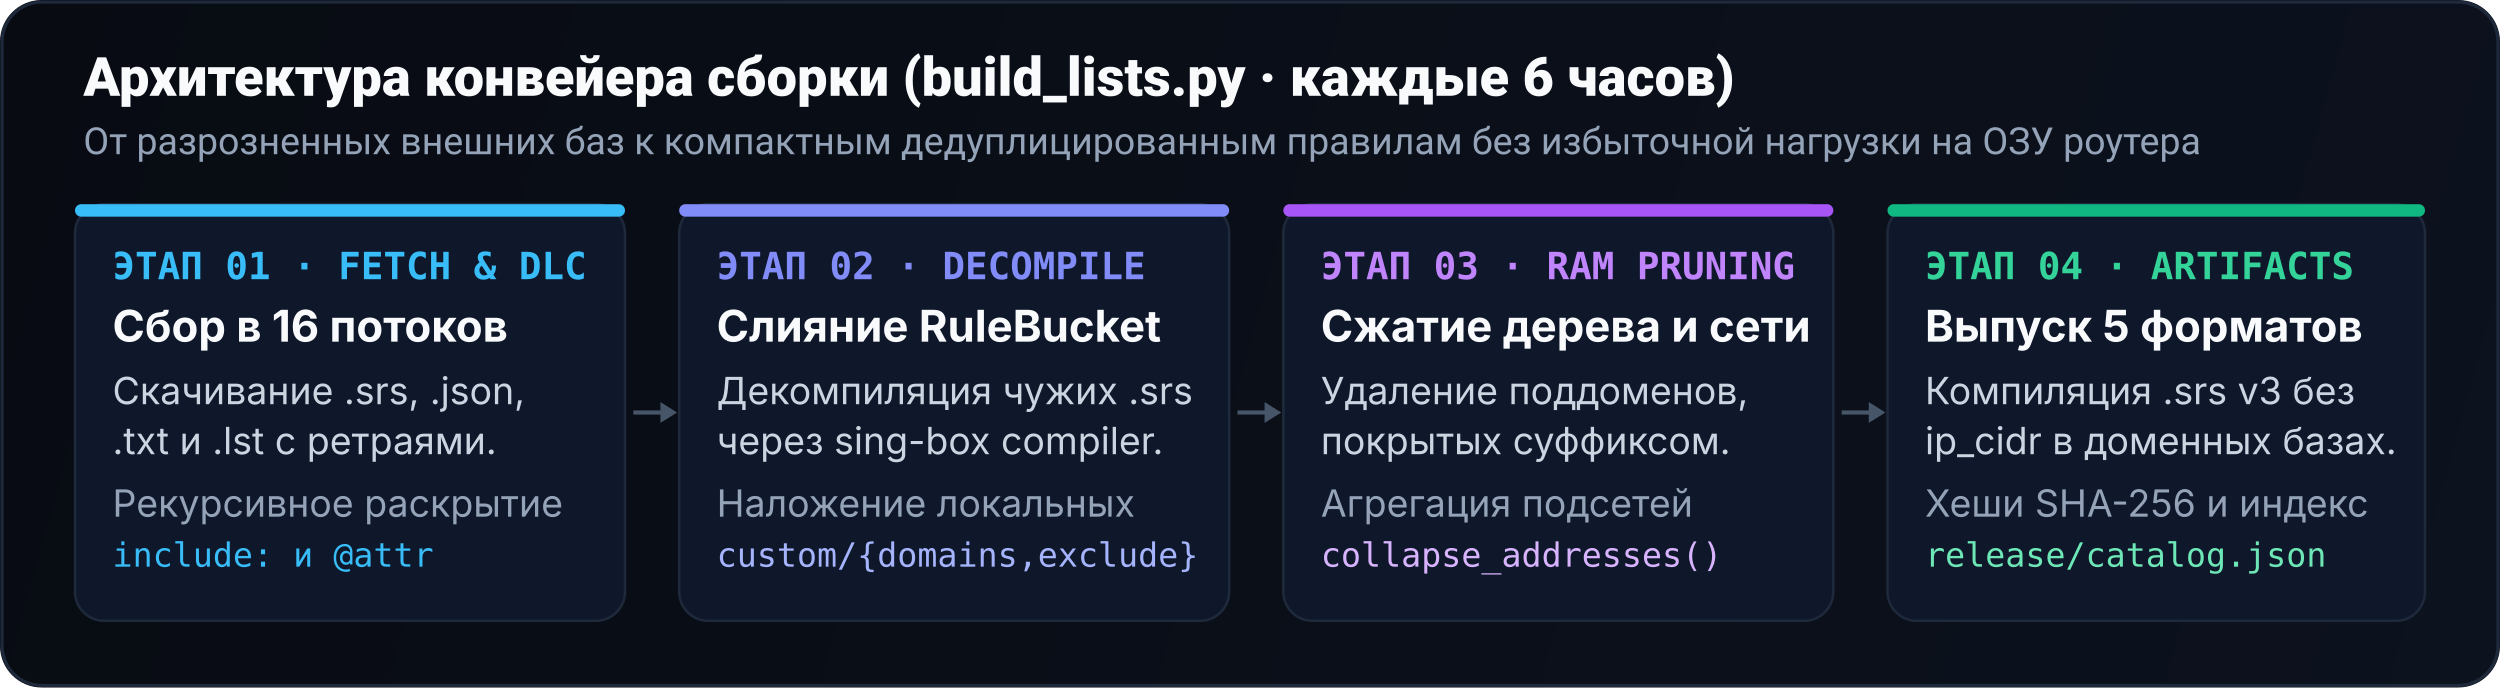
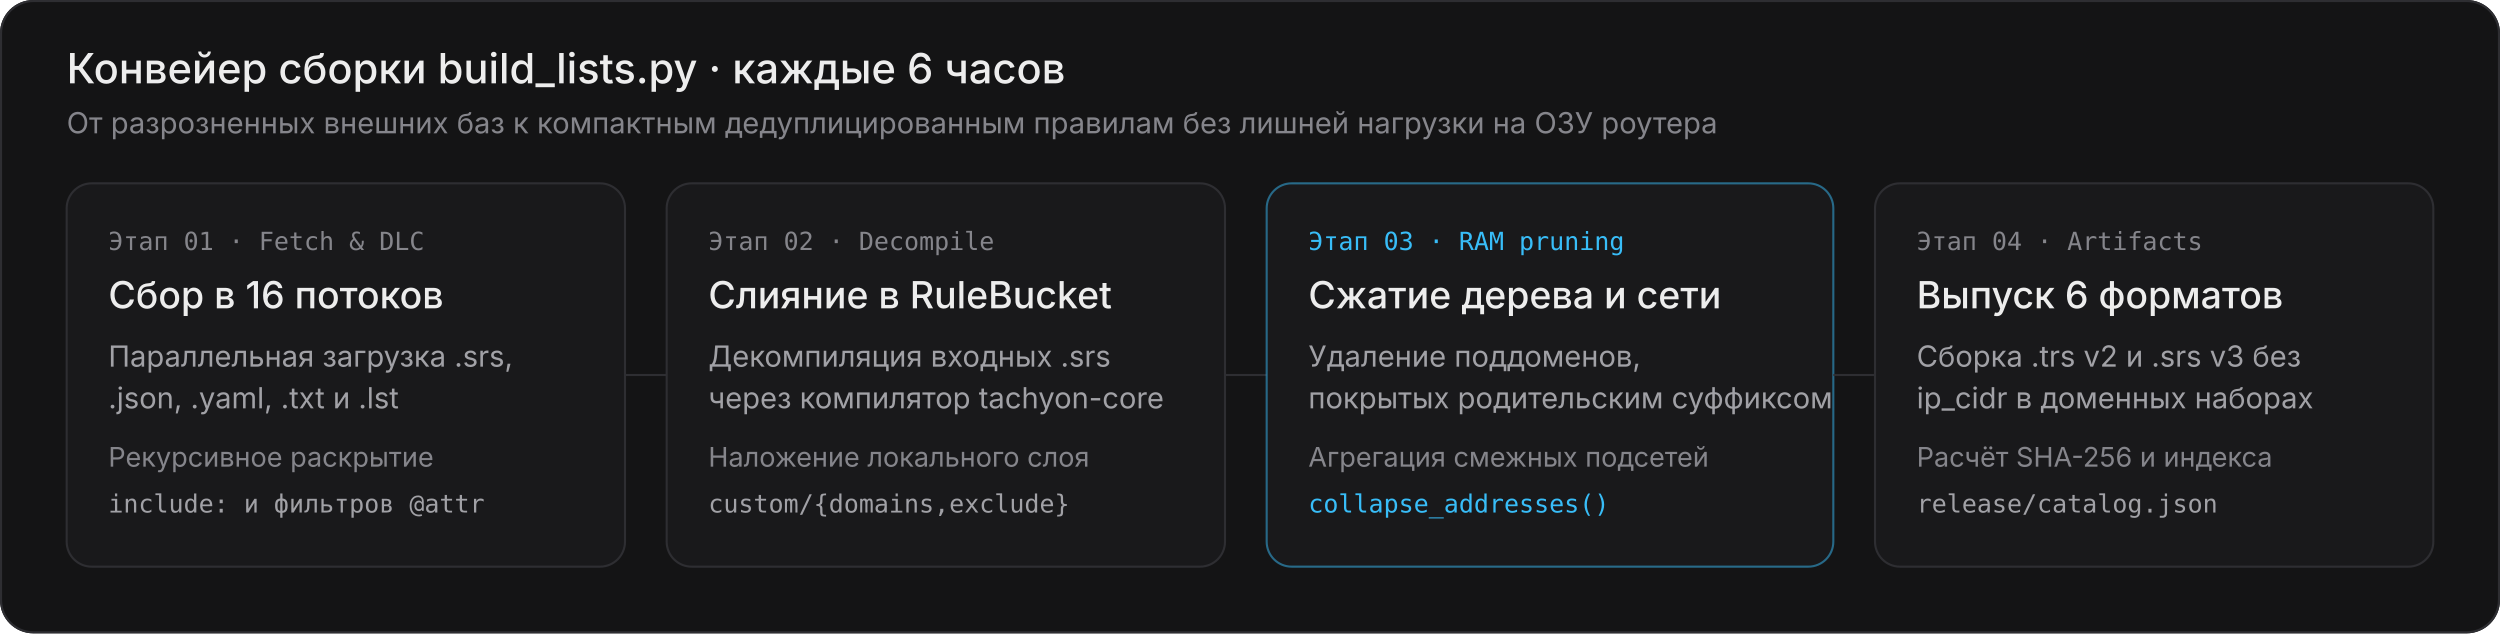
- <svg xmlns="http://www.w3.org/2000/svg" width="1200" height="330" viewBox="0 0 1200 330" role="img" aria-labelledby="title desc">
-   <defs>
-     <linearGradient id="pipe-bg" x1="0" y1="0" x2="1200" y2="330" gradientUnits="userSpaceOnUse">
-       <stop offset="0%" stop-color="#080B12" />
-       <stop offset="100%" stop-color="#0C121E" />
-     </linearGradient>
-   </defs>
-   <rect width="1200" height="330" rx="20" fill="url(#pipe-bg)" />
-   <rect x="1" y="1" width="1198" height="328" rx="19" fill="none" stroke="#1E293B" stroke-width="1.5" />
-   <text x="40" y="46" fill="#F8FAFC" font-family="-apple-system, BlinkMacSystemFont, 'Segoe UI', Roboto, sans-serif" font-size="26" font-weight="800">Архитектура конвейера сборки (build_lists.py · каждые 6 часов)</text>
-   <text x="40" y="74" fill="#94A3B8" font-family="-apple-system, BlinkMacSystemFont, 'Segoe UI', Roboto, sans-serif" font-size="18">От разрозненных внешних баз к компактным дедуплицированным правилам без избыточной нагрузки на ОЗУ роутера</text>
-   <g transform="translate(36, 98)">
-     <rect x="0" y="0" width="264" height="200" rx="14" fill="#0F172A" stroke="#1E293B" stroke-width="1.2" />
-     <rect x="0" y="0" width="264" height="6" rx="3" fill="#38BDF8" />
-     <text x="18" y="36" fill="#38BDF8" font-family="ui-monospace, SFMono-Regular, Menlo, Consolas, monospace" font-size="18" font-weight="700">ЭТАП 01 · FETCH &amp; DLC</text>
-     <text x="18" y="66" fill="#F8FAFC" font-family="-apple-system, BlinkMacSystemFont, 'Segoe UI', sans-serif" font-size="21" font-weight="700">Сбор в 16 потоков</text>
-     <text x="18" y="96" fill="#CBD5E1" font-family="-apple-system, BlinkMacSystemFont, 'Segoe UI', sans-serif" font-size="18">Скачивание .srs, .json,</text>
-     <text x="18" y="120" fill="#CBD5E1" font-family="-apple-system, BlinkMacSystemFont, 'Segoe UI', sans-serif" font-size="18">.txt и .lst с ретраями.</text>
-     <text x="18" y="150" fill="#94A3B8" font-family="-apple-system, BlinkMacSystemFont, 'Segoe UI', sans-serif" font-size="18">Рекурсивное раскрытие</text>
-     <text x="18" y="174" fill="#38BDF8" font-family="ui-monospace, SFMono-Regular, Menlo, Consolas, monospace" font-size="16">include: и @attr</text>
+ <svg xmlns="http://www.w3.org/2000/svg" width="1200" height="304" viewBox="0 0 1200 304" role="img" aria-labelledby="title desc">
+   <rect width="1200" height="304" rx="16" fill="#141415" />
+   <rect x="0.5" y="0.5" width="1199" height="303" rx="15.5" fill="none" stroke="#2e2e32" stroke-width="1" />
+   <text x="32" y="40" fill="#ededed" font-family="-apple-system, BlinkMacSystemFont, 'Segoe UI', Inter, sans-serif" font-size="20" font-weight="500">Конвейер сборки build_lists.py · каждые 6 часов</text>
+   <text x="32" y="64" fill="#85858b" font-family="-apple-system, BlinkMacSystemFont, 'Segoe UI', Inter, sans-serif" font-size="14" font-weight="400">От разрозненных внешних баз к компактным дедуплицированным правилам без лишней нагрузки на ОЗУ роутера</text>
+   <g transform="translate(32, 88)">
+     <rect x="0" y="0" width="268" height="184" rx="12" fill="#19191b" stroke="#2e2e32" stroke-width="1" />
+     <text x="20" y="32" fill="#85858b" font-family="ui-monospace, SFMono-Regular, Menlo, Consolas, monospace" font-size="12" font-weight="500">Этап 01 · Fetch &amp; DLC</text>
+     <text x="20" y="60" fill="#ededed" font-family="-apple-system, BlinkMacSystemFont, 'Segoe UI', Inter, sans-serif" font-size="18" font-weight="500">Сбор в 16 потоков</text>
+     <text x="20" y="88" fill="#a1a1a6" font-family="-apple-system, BlinkMacSystemFont, 'Segoe UI', Inter, sans-serif" font-size="14" font-weight="400">Параллельная загрузка .srs,</text>
+     <text x="20" y="108" fill="#a1a1a6" font-family="-apple-system, BlinkMacSystemFont, 'Segoe UI', Inter, sans-serif" font-size="14" font-weight="400">.json, .yaml, .txt и .lst</text>
+     <text x="20" y="136" fill="#85858b" font-family="-apple-system, BlinkMacSystemFont, 'Segoe UI', Inter, sans-serif" font-size="13" font-weight="400">Рекурсивное раскрытие</text>
+     <text x="20" y="158" fill="#a1a1a6" font-family="ui-monospace, SFMono-Regular, Menlo, Consolas, monospace" font-size="12" font-weight="400">include: и фильтров @attr</text>
  </g>
-   <path d="M 304 198 L 320 198" stroke="#475569" stroke-width="2" />
-   <polygon points="317,193 325,198 317,203" fill="#475569" />
-   <g transform="translate(326, 98)">
-     <rect x="0" y="0" width="264" height="200" rx="14" fill="#0F172A" stroke="#1E293B" stroke-width="1.2" />
-     <rect x="0" y="0" width="264" height="6" rx="3" fill="#818CF8" />
-     <text x="18" y="36" fill="#818CF8" font-family="ui-monospace, SFMono-Regular, Menlo, Consolas, monospace" font-size="18" font-weight="700">ЭТАП 02 · DECOMPILE</text>
-     <text x="18" y="66" fill="#F8FAFC" font-family="-apple-system, BlinkMacSystemFont, 'Segoe UI', sans-serif" font-size="21" font-weight="700">Слияние RuleBucket</text>
-     <text x="18" y="96" fill="#CBD5E1" font-family="-apple-system, BlinkMacSystemFont, 'Segoe UI', sans-serif" font-size="18">Декомпиляция чужих .srs</text>
-     <text x="18" y="120" fill="#CBD5E1" font-family="-apple-system, BlinkMacSystemFont, 'Segoe UI', sans-serif" font-size="18">через sing-box compiler.</text>
-     <text x="18" y="150" fill="#94A3B8" font-family="-apple-system, BlinkMacSystemFont, 'Segoe UI', sans-serif" font-size="18">Наложение локальных</text>
-     <text x="18" y="174" fill="#A5B4FC" font-family="ui-monospace, SFMono-Regular, Menlo, Consolas, monospace" font-size="16">custom/{domains,exclude}</text>
+   <line x1="300" y1="180" x2="320" y2="180" stroke="#2e2e32" stroke-width="1" />
+   <g transform="translate(320, 88)">
+     <rect x="0" y="0" width="268" height="184" rx="12" fill="#19191b" stroke="#2e2e32" stroke-width="1" />
+     <text x="20" y="32" fill="#85858b" font-family="ui-monospace, SFMono-Regular, Menlo, Consolas, monospace" font-size="12" font-weight="500">Этап 02 · Decompile</text>
+     <text x="20" y="60" fill="#ededed" font-family="-apple-system, BlinkMacSystemFont, 'Segoe UI', Inter, sans-serif" font-size="18" font-weight="500">Слияние в RuleBucket</text>
+     <text x="20" y="88" fill="#a1a1a6" font-family="-apple-system, BlinkMacSystemFont, 'Segoe UI', Inter, sans-serif" font-size="14" font-weight="400">Декомпиляция входных .srs</text>
+     <text x="20" y="108" fill="#a1a1a6" font-family="-apple-system, BlinkMacSystemFont, 'Segoe UI', Inter, sans-serif" font-size="14" font-weight="400">через компилятор tachyon-core</text>
+     <text x="20" y="136" fill="#85858b" font-family="-apple-system, BlinkMacSystemFont, 'Segoe UI', Inter, sans-serif" font-size="13" font-weight="400">Наложение локального слоя</text>
+     <text x="20" y="158" fill="#a1a1a6" font-family="ui-monospace, SFMono-Regular, Menlo, Consolas, monospace" font-size="12" font-weight="400">custom/{domains,exclude}</text>
  </g>
-   <path d="M 594 198 L 610 198" stroke="#475569" stroke-width="2" />
-   <polygon points="607,193 615,198 607,203" fill="#475569" />
-   <g transform="translate(616, 98)">
-     <rect x="0" y="0" width="264" height="200" rx="14" fill="#0F172A" stroke="#1E293B" stroke-width="1.2" />
-     <rect x="0" y="0" width="264" height="6" rx="3" fill="#A855F7" />
-     <text x="18" y="36" fill="#C084FC" font-family="ui-monospace, SFMono-Regular, Menlo, Consolas, monospace" font-size="18" font-weight="700">ЭТАП 03 · RAM PRUNING</text>
-     <text x="18" y="66" fill="#F8FAFC" font-family="-apple-system, BlinkMacSystemFont, 'Segoe UI', sans-serif" font-size="21" font-weight="700">Сжатие дерева и сети</text>
-     <text x="18" y="96" fill="#CBD5E1" font-family="-apple-system, BlinkMacSystemFont, 'Segoe UI', sans-serif" font-size="18">Удаление поддоменов,</text>
-     <text x="18" y="120" fill="#CBD5E1" font-family="-apple-system, BlinkMacSystemFont, 'Segoe UI', sans-serif" font-size="18">покрытых суффиксом.</text>
-     <text x="18" y="150" fill="#94A3B8" font-family="-apple-system, BlinkMacSystemFont, 'Segoe UI', sans-serif" font-size="18">Агрегация подсетей</text>
-     <text x="18" y="174" fill="#D8B4FE" font-family="ui-monospace, SFMono-Regular, Menlo, Consolas, monospace" font-size="16">collapse_addresses()</text>
+   <line x1="588" y1="180" x2="608" y2="180" stroke="#2e2e32" stroke-width="1" />
+   <g transform="translate(608, 88)">
+     <rect x="0" y="0" width="272" height="184" rx="12" fill="#19191b" stroke="#38bdf8" stroke-width="1" stroke-opacity="0.5" />
+     <text x="20" y="32" fill="#38bdf8" font-family="ui-monospace, SFMono-Regular, Menlo, Consolas, monospace" font-size="12" font-weight="500">Этап 03 · RAM pruning</text>
+     <text x="20" y="60" fill="#ededed" font-family="-apple-system, BlinkMacSystemFont, 'Segoe UI', Inter, sans-serif" font-size="18" font-weight="500">Сжатие дерева и сети</text>
+     <text x="20" y="88" fill="#a1a1a6" font-family="-apple-system, BlinkMacSystemFont, 'Segoe UI', Inter, sans-serif" font-size="14" font-weight="400">Удаление поддоменов,</text>
+     <text x="20" y="108" fill="#a1a1a6" font-family="-apple-system, BlinkMacSystemFont, 'Segoe UI', Inter, sans-serif" font-size="14" font-weight="400">покрытых родительским суффиксом</text>
+     <text x="20" y="136" fill="#85858b" font-family="-apple-system, BlinkMacSystemFont, 'Segoe UI', Inter, sans-serif" font-size="13" font-weight="400">Агрегация смежных подсетей</text>
+     <text x="20" y="158" fill="#38bdf8" font-family="ui-monospace, SFMono-Regular, Menlo, Consolas, monospace" font-size="12" font-weight="400">collapse_addresses()</text>
  </g>
-   <path d="M 884 198 L 900 198" stroke="#475569" stroke-width="2" />
-   <polygon points="897,193 905,198 897,203" fill="#475569" />
-   <g transform="translate(906, 98)">
-     <rect x="0" y="0" width="258" height="200" rx="14" fill="#0F172A" stroke="#1E293B" stroke-width="1.2" />
-     <rect x="0" y="0" width="258" height="6" rx="3" fill="#10B981" />
-     <text x="18" y="36" fill="#34D399" font-family="ui-monospace, SFMono-Regular, Menlo, Consolas, monospace" font-size="18" font-weight="700">ЭТАП 04 · ARTIFACTS</text>
-     <text x="18" y="66" fill="#F8FAFC" font-family="-apple-system, BlinkMacSystemFont, 'Segoe UI', sans-serif" font-size="21" font-weight="700">Выпуск 5 форматов</text>
-     <text x="18" y="96" fill="#CBD5E1" font-family="-apple-system, BlinkMacSystemFont, 'Segoe UI', sans-serif" font-size="18">Компиляция .srs v3 без</text>
-     <text x="18" y="120" fill="#CBD5E1" font-family="-apple-system, BlinkMacSystemFont, 'Segoe UI', sans-serif" font-size="18">ip_cidr в доменных базах.</text>
-     <text x="18" y="150" fill="#94A3B8" font-family="-apple-system, BlinkMacSystemFont, 'Segoe UI', sans-serif" font-size="18">Хеши SHA-256 и индекс</text>
-     <text x="18" y="174" fill="#6EE7B7" font-family="ui-monospace, SFMono-Regular, Menlo, Consolas, monospace" font-size="16">release/catalog.json</text>
+   <line x1="880" y1="180" x2="900" y2="180" stroke="#2e2e32" stroke-width="1" />
+   <g transform="translate(900, 88)">
+     <rect x="0" y="0" width="268" height="184" rx="12" fill="#19191b" stroke="#2e2e32" stroke-width="1" />
+     <text x="20" y="32" fill="#85858b" font-family="ui-monospace, SFMono-Regular, Menlo, Consolas, monospace" font-size="12" font-weight="500">Этап 04 · Artifacts</text>
+     <text x="20" y="60" fill="#ededed" font-family="-apple-system, BlinkMacSystemFont, 'Segoe UI', Inter, sans-serif" font-size="18" font-weight="500">Выпуск 6 форматов</text>
+     <text x="20" y="88" fill="#a1a1a6" font-family="-apple-system, BlinkMacSystemFont, 'Segoe UI', Inter, sans-serif" font-size="14" font-weight="400">Сборка .trs v2 и .srs v3 без</text>
+     <text x="20" y="108" fill="#a1a1a6" font-family="-apple-system, BlinkMacSystemFont, 'Segoe UI', Inter, sans-serif" font-size="14" font-weight="400">ip_cidr в доменных наборах</text>
+     <text x="20" y="136" fill="#85858b" font-family="-apple-system, BlinkMacSystemFont, 'Segoe UI', Inter, sans-serif" font-size="13" font-weight="400">Расчёт SHA-256 и индекса</text>
+     <text x="20" y="158" fill="#a1a1a6" font-family="ui-monospace, SFMono-Regular, Menlo, Consolas, monospace" font-size="12" font-weight="400">release/catalog.json</text>
  </g>
</svg>
